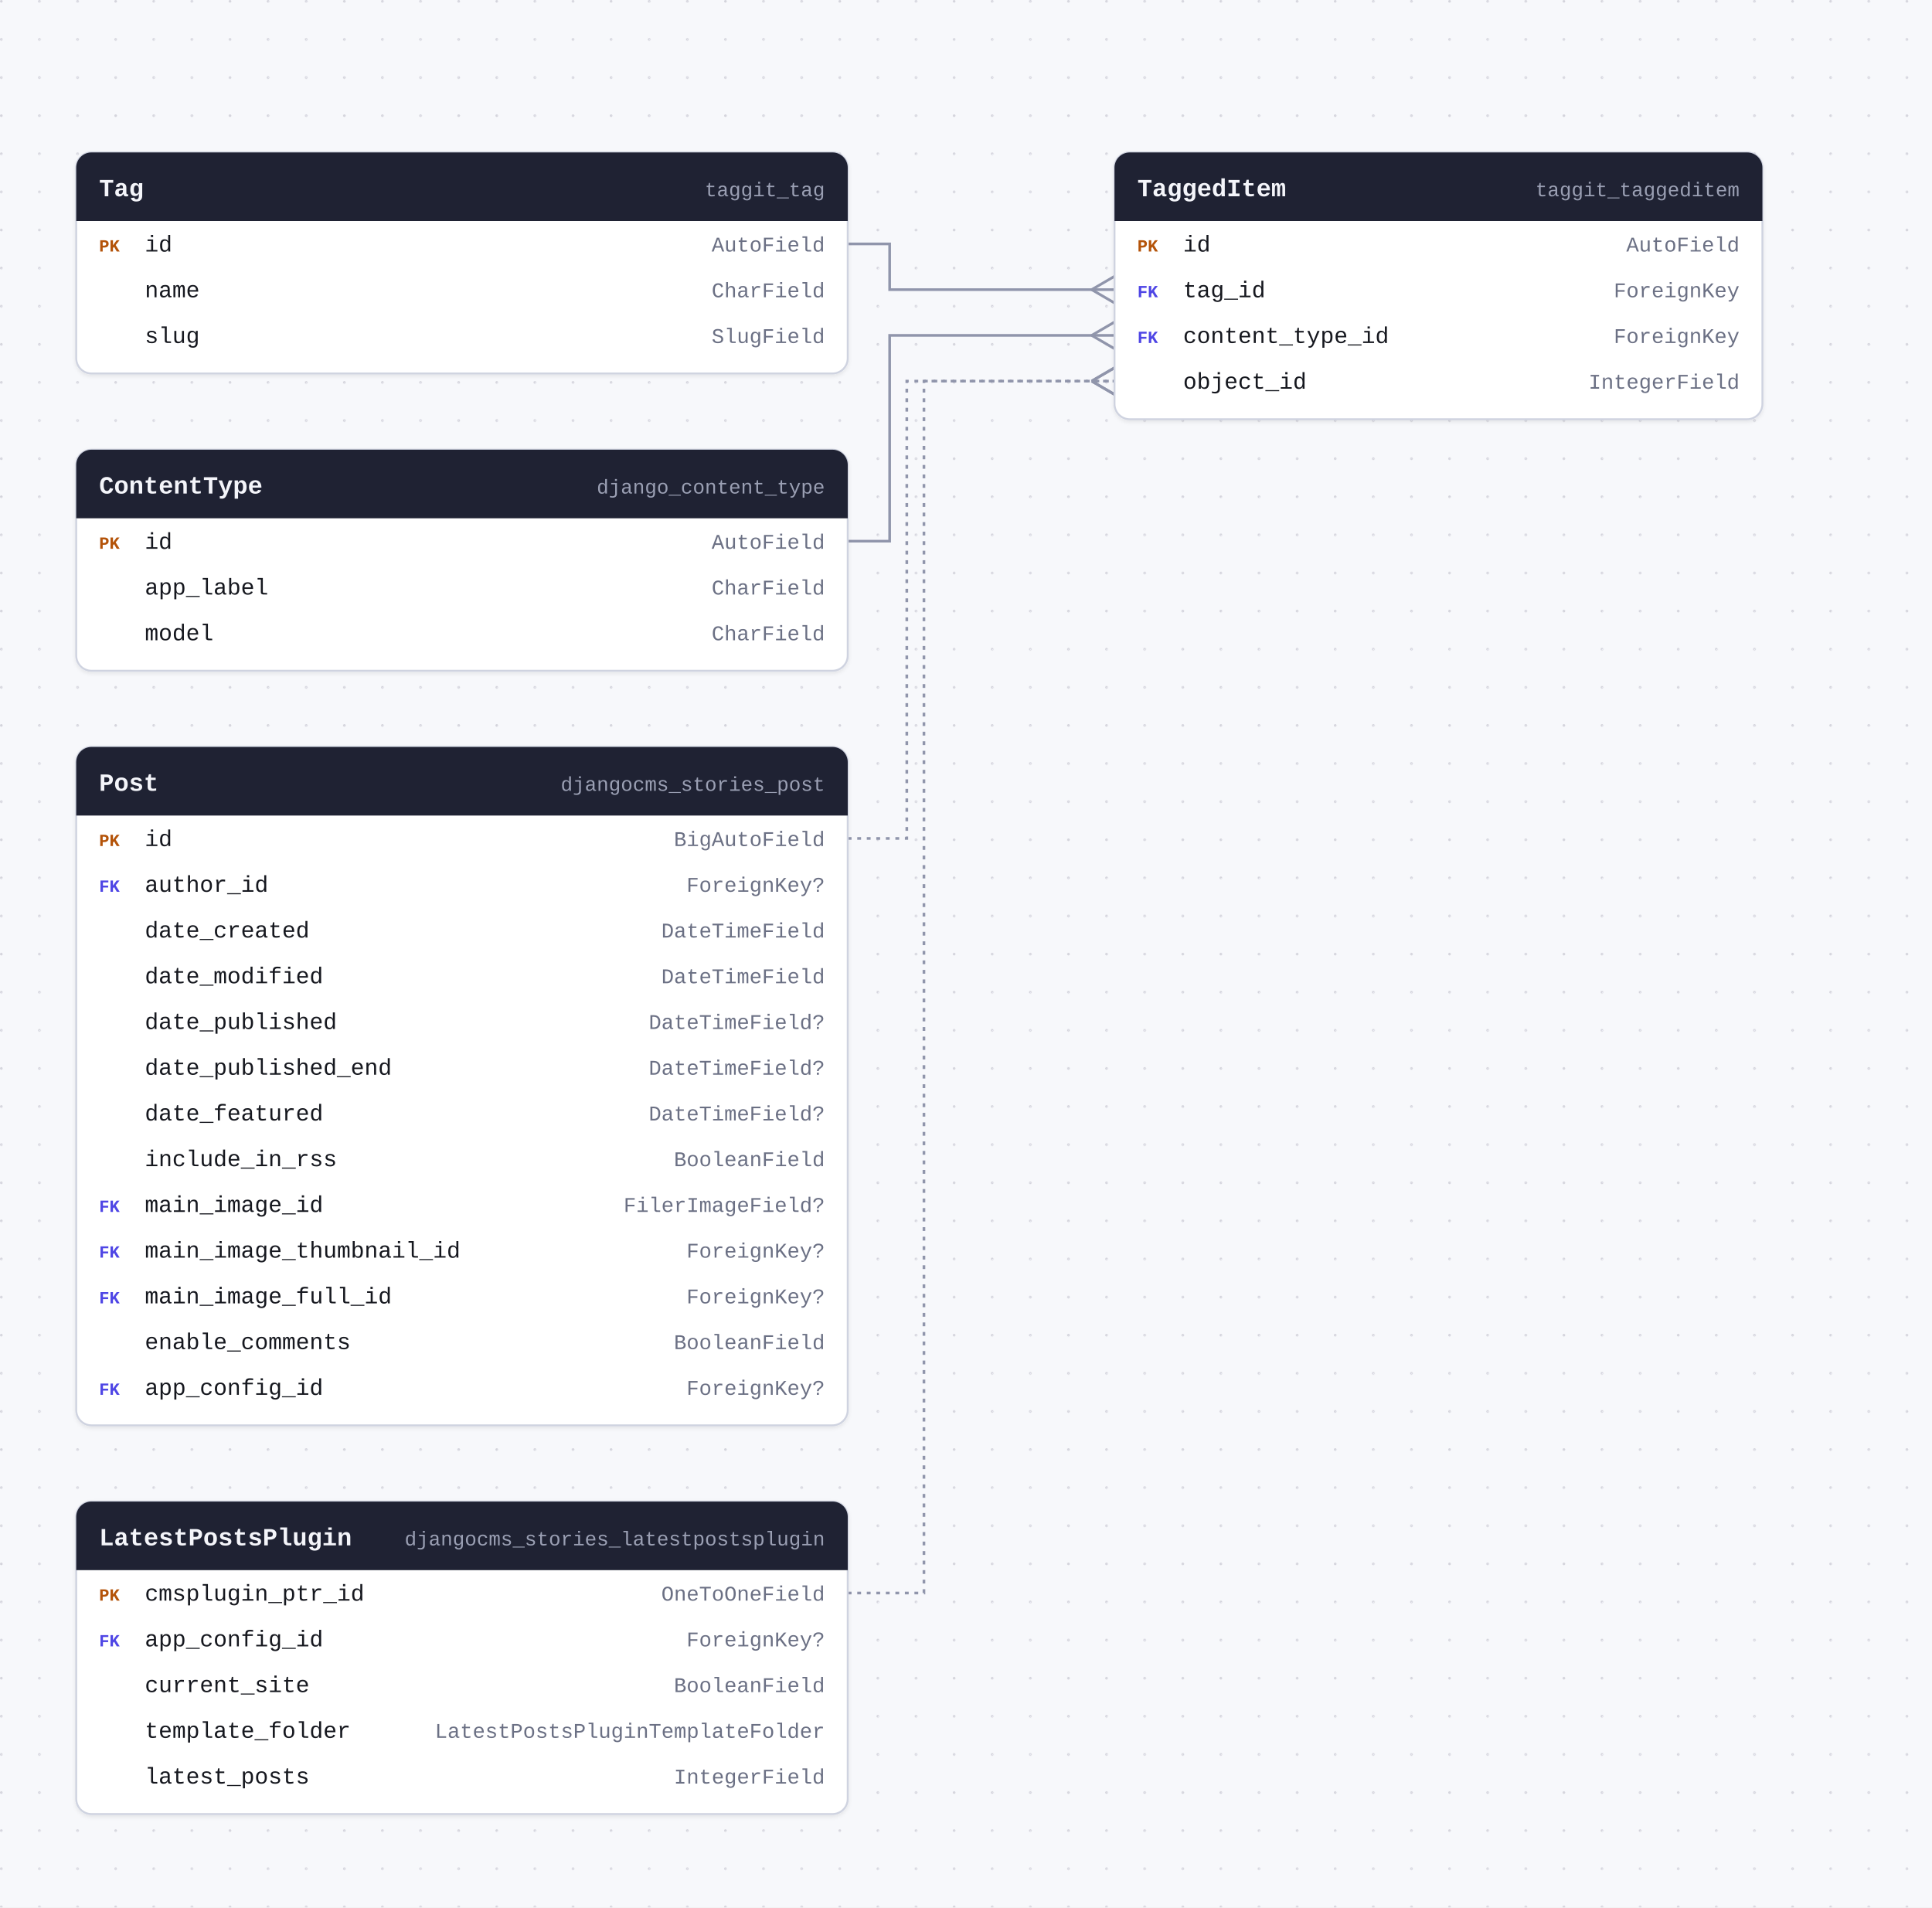
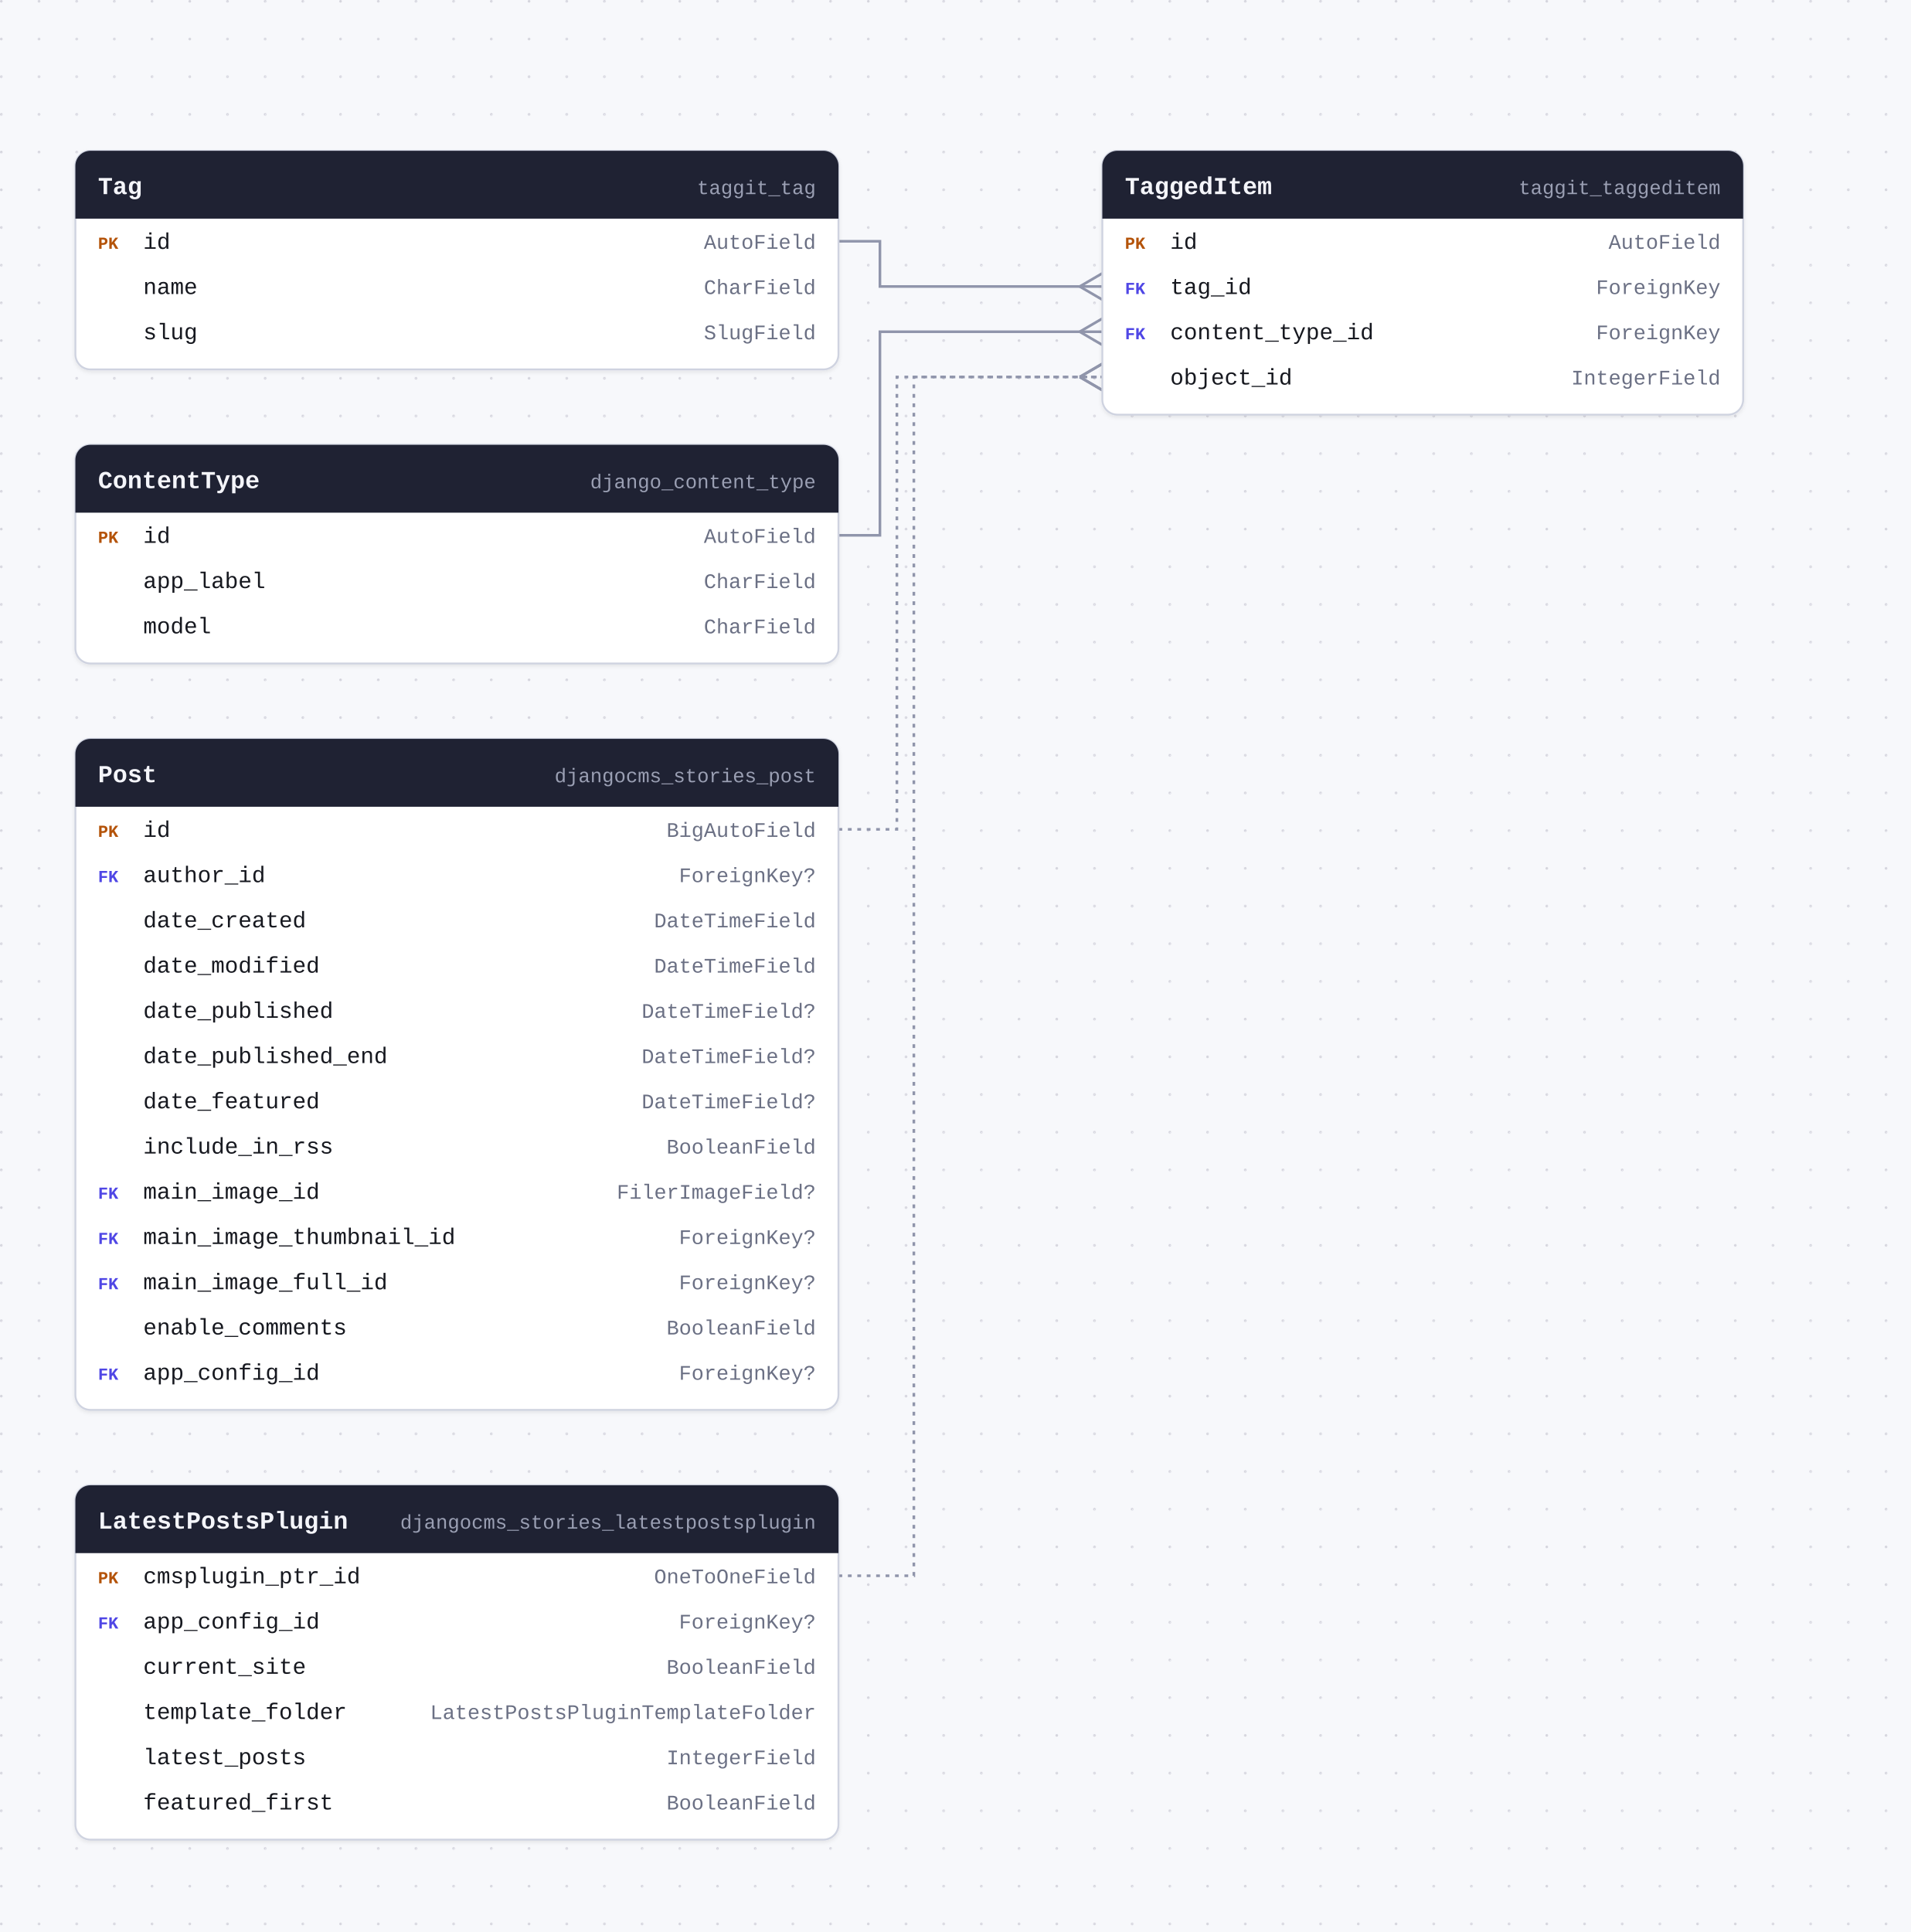
- <svg xmlns="http://www.w3.org/2000/svg" width="1013.87" height="1001" viewBox="0 -40 1013.87 1001">
+ <svg xmlns="http://www.w3.org/2000/svg" width="1013.87" height="1025" viewBox="0 -40 1013.87 1025">
  <defs>
    <pattern id="dots" width="20" height="20" patternUnits="userSpaceOnUse">
      <circle cx="0.7" cy="0.7" r="0.7" fill="#d4d4dc" />
    </pattern>
    <filter id="shadow" x="-5%" y="-5%" width="110%" height="115%">
      <feDropShadow dx="0" dy="1" stdDeviation="1" flood-color="#000000" flood-opacity="0.08" />
    </filter>
  </defs>
-   <rect y="-40" width="1013.87" height="1001" fill="#f7f8fb" />
-   <rect y="-40" width="1013.87" height="1001" fill="url(#dots)" />
+   <rect y="-40" width="1013.87" height="1025" fill="#f7f8fb" />
+   <rect y="-40" width="1013.87" height="1025" fill="url(#dots)" />
  <path class="relation-edge" d="M444.87 88 L466.87 88 L466.87 112 L584.87 112" fill="none" stroke="#9095ab" stroke-width="1.4" />
  <path d="M572.87 112 L584.87 105 M572.87 112 L584.87 119" fill="none" stroke="#9095ab" stroke-width="1.4" />
  <path class="relation-edge" d="M444.87 244 L466.87 244 L466.87 136 L584.87 136" fill="none" stroke="#9095ab" stroke-width="1.4" />
  <path d="M572.87 136 L584.87 129 M572.87 136 L584.87 143" fill="none" stroke="#9095ab" stroke-width="1.4" />
  <path class="relation-edge" d="M444.87 400 L475.87 400 L475.87 160 L584.87 160" fill="none" stroke="#9095ab" stroke-width="1.4" stroke-dasharray="2 3" />
  <path d="M572.87 160 L584.87 153 M572.87 160 L584.87 167" fill="none" stroke="#9095ab" stroke-width="1.4" />
  <path class="relation-edge" d="M444.87 796 L484.87 796 L484.87 160 L584.87 160" fill="none" stroke="#9095ab" stroke-width="1.4" stroke-dasharray="2 3" />
  <path d="M572.87 160 L584.87 153 M572.87 160 L584.87 167" fill="none" stroke="#9095ab" stroke-width="1.4" />
  <g class="model-node">
    <clipPath id="card-0">
      <rect x="40" y="40" width="404.87" height="116" rx="8" />
    </clipPath>
    <rect x="40" y="40" width="404.87" height="116" rx="8" fill="#ffffff" stroke="#cfd3e0" filter="url(#shadow)" />
    <rect x="40" y="40" width="404.87" height="36" fill="#1f2233" clip-path="url(#card-0)" />
    <text x="52" y="63" font-family="ui-monospace, SF Mono, Menlo, Consolas, Liberation Mono, DejaVu Sans Mono, monospace" font-size="13" font-weight="700" text-anchor="start" fill="#f4f5fa">Tag</text>
    <text x="432.87" y="63" font-family="ui-monospace, SF Mono, Menlo, Consolas, Liberation Mono, DejaVu Sans Mono, monospace" font-size="10.5" font-weight="400" text-anchor="end" fill="#9a9fb3">taggit_tag</text>
    <text x="52" y="92" font-family="ui-monospace, SF Mono, Menlo, Consolas, Liberation Mono, DejaVu Sans Mono, monospace" font-size="9" font-weight="700" text-anchor="start" fill="#b45309">PK</text>
    <text x="76" y="92" font-family="ui-monospace, SF Mono, Menlo, Consolas, Liberation Mono, DejaVu Sans Mono, monospace" font-size="12" font-weight="400" text-anchor="start" fill="#16181f">id</text>
    <text x="432.87" y="92" font-family="ui-monospace, SF Mono, Menlo, Consolas, Liberation Mono, DejaVu Sans Mono, monospace" font-size="11" font-weight="400" text-anchor="end" fill="#6b7084">AutoField</text>
    <text x="76" y="116" font-family="ui-monospace, SF Mono, Menlo, Consolas, Liberation Mono, DejaVu Sans Mono, monospace" font-size="12" font-weight="400" text-anchor="start" fill="#16181f">name</text>
    <text x="432.87" y="116" font-family="ui-monospace, SF Mono, Menlo, Consolas, Liberation Mono, DejaVu Sans Mono, monospace" font-size="11" font-weight="400" text-anchor="end" fill="#6b7084">CharField</text>
    <text x="76" y="140" font-family="ui-monospace, SF Mono, Menlo, Consolas, Liberation Mono, DejaVu Sans Mono, monospace" font-size="12" font-weight="400" text-anchor="start" fill="#16181f">slug</text>
    <text x="432.87" y="140" font-family="ui-monospace, SF Mono, Menlo, Consolas, Liberation Mono, DejaVu Sans Mono, monospace" font-size="11" font-weight="400" text-anchor="end" fill="#6b7084">SlugField</text>
  </g>
  <g class="model-node">
    <clipPath id="card-1">
      <rect x="40" y="196" width="404.87" height="116" rx="8" />
    </clipPath>
    <rect x="40" y="196" width="404.87" height="116" rx="8" fill="#ffffff" stroke="#cfd3e0" filter="url(#shadow)" />
    <rect x="40" y="196" width="404.87" height="36" fill="#1f2233" clip-path="url(#card-1)" />
    <text x="52" y="219" font-family="ui-monospace, SF Mono, Menlo, Consolas, Liberation Mono, DejaVu Sans Mono, monospace" font-size="13" font-weight="700" text-anchor="start" fill="#f4f5fa">ContentType</text>
    <text x="432.87" y="219" font-family="ui-monospace, SF Mono, Menlo, Consolas, Liberation Mono, DejaVu Sans Mono, monospace" font-size="10.5" font-weight="400" text-anchor="end" fill="#9a9fb3">django_content_type</text>
    <text x="52" y="248" font-family="ui-monospace, SF Mono, Menlo, Consolas, Liberation Mono, DejaVu Sans Mono, monospace" font-size="9" font-weight="700" text-anchor="start" fill="#b45309">PK</text>
    <text x="76" y="248" font-family="ui-monospace, SF Mono, Menlo, Consolas, Liberation Mono, DejaVu Sans Mono, monospace" font-size="12" font-weight="400" text-anchor="start" fill="#16181f">id</text>
    <text x="432.87" y="248" font-family="ui-monospace, SF Mono, Menlo, Consolas, Liberation Mono, DejaVu Sans Mono, monospace" font-size="11" font-weight="400" text-anchor="end" fill="#6b7084">AutoField</text>
    <text x="76" y="272" font-family="ui-monospace, SF Mono, Menlo, Consolas, Liberation Mono, DejaVu Sans Mono, monospace" font-size="12" font-weight="400" text-anchor="start" fill="#16181f">app_label</text>
    <text x="432.87" y="272" font-family="ui-monospace, SF Mono, Menlo, Consolas, Liberation Mono, DejaVu Sans Mono, monospace" font-size="11" font-weight="400" text-anchor="end" fill="#6b7084">CharField</text>
    <text x="76" y="296" font-family="ui-monospace, SF Mono, Menlo, Consolas, Liberation Mono, DejaVu Sans Mono, monospace" font-size="12" font-weight="400" text-anchor="start" fill="#16181f">model</text>
    <text x="432.87" y="296" font-family="ui-monospace, SF Mono, Menlo, Consolas, Liberation Mono, DejaVu Sans Mono, monospace" font-size="11" font-weight="400" text-anchor="end" fill="#6b7084">CharField</text>
  </g>
  <g class="model-node">
    <clipPath id="card-2">
      <rect x="40" y="352" width="404.87" height="356" rx="8" />
    </clipPath>
    <rect x="40" y="352" width="404.87" height="356" rx="8" fill="#ffffff" stroke="#cfd3e0" filter="url(#shadow)" />
    <rect x="40" y="352" width="404.87" height="36" fill="#1f2233" clip-path="url(#card-2)" />
    <text x="52" y="375" font-family="ui-monospace, SF Mono, Menlo, Consolas, Liberation Mono, DejaVu Sans Mono, monospace" font-size="13" font-weight="700" text-anchor="start" fill="#f4f5fa">Post</text>
    <text x="432.87" y="375" font-family="ui-monospace, SF Mono, Menlo, Consolas, Liberation Mono, DejaVu Sans Mono, monospace" font-size="10.5" font-weight="400" text-anchor="end" fill="#9a9fb3">djangocms_stories_post</text>
    <text x="52" y="404" font-family="ui-monospace, SF Mono, Menlo, Consolas, Liberation Mono, DejaVu Sans Mono, monospace" font-size="9" font-weight="700" text-anchor="start" fill="#b45309">PK</text>
    <text x="76" y="404" font-family="ui-monospace, SF Mono, Menlo, Consolas, Liberation Mono, DejaVu Sans Mono, monospace" font-size="12" font-weight="400" text-anchor="start" fill="#16181f">id</text>
    <text x="432.87" y="404" font-family="ui-monospace, SF Mono, Menlo, Consolas, Liberation Mono, DejaVu Sans Mono, monospace" font-size="11" font-weight="400" text-anchor="end" fill="#6b7084">BigAutoField</text>
    <text x="52" y="428" font-family="ui-monospace, SF Mono, Menlo, Consolas, Liberation Mono, DejaVu Sans Mono, monospace" font-size="9" font-weight="700" text-anchor="start" fill="#4f46e5">FK</text>
    <text x="76" y="428" font-family="ui-monospace, SF Mono, Menlo, Consolas, Liberation Mono, DejaVu Sans Mono, monospace" font-size="12" font-weight="400" text-anchor="start" fill="#16181f">author_id</text>
    <text x="432.87" y="428" font-family="ui-monospace, SF Mono, Menlo, Consolas, Liberation Mono, DejaVu Sans Mono, monospace" font-size="11" font-weight="400" text-anchor="end" fill="#6b7084">ForeignKey?</text>
    <text x="76" y="452" font-family="ui-monospace, SF Mono, Menlo, Consolas, Liberation Mono, DejaVu Sans Mono, monospace" font-size="12" font-weight="400" text-anchor="start" fill="#16181f">date_created</text>
    <text x="432.87" y="452" font-family="ui-monospace, SF Mono, Menlo, Consolas, Liberation Mono, DejaVu Sans Mono, monospace" font-size="11" font-weight="400" text-anchor="end" fill="#6b7084">DateTimeField</text>
    <text x="76" y="476" font-family="ui-monospace, SF Mono, Menlo, Consolas, Liberation Mono, DejaVu Sans Mono, monospace" font-size="12" font-weight="400" text-anchor="start" fill="#16181f">date_modified</text>
    <text x="432.87" y="476" font-family="ui-monospace, SF Mono, Menlo, Consolas, Liberation Mono, DejaVu Sans Mono, monospace" font-size="11" font-weight="400" text-anchor="end" fill="#6b7084">DateTimeField</text>
    <text x="76" y="500" font-family="ui-monospace, SF Mono, Menlo, Consolas, Liberation Mono, DejaVu Sans Mono, monospace" font-size="12" font-weight="400" text-anchor="start" fill="#16181f">date_published</text>
    <text x="432.87" y="500" font-family="ui-monospace, SF Mono, Menlo, Consolas, Liberation Mono, DejaVu Sans Mono, monospace" font-size="11" font-weight="400" text-anchor="end" fill="#6b7084">DateTimeField?</text>
    <text x="76" y="524" font-family="ui-monospace, SF Mono, Menlo, Consolas, Liberation Mono, DejaVu Sans Mono, monospace" font-size="12" font-weight="400" text-anchor="start" fill="#16181f">date_published_end</text>
    <text x="432.87" y="524" font-family="ui-monospace, SF Mono, Menlo, Consolas, Liberation Mono, DejaVu Sans Mono, monospace" font-size="11" font-weight="400" text-anchor="end" fill="#6b7084">DateTimeField?</text>
    <text x="76" y="548" font-family="ui-monospace, SF Mono, Menlo, Consolas, Liberation Mono, DejaVu Sans Mono, monospace" font-size="12" font-weight="400" text-anchor="start" fill="#16181f">date_featured</text>
    <text x="432.87" y="548" font-family="ui-monospace, SF Mono, Menlo, Consolas, Liberation Mono, DejaVu Sans Mono, monospace" font-size="11" font-weight="400" text-anchor="end" fill="#6b7084">DateTimeField?</text>
    <text x="76" y="572" font-family="ui-monospace, SF Mono, Menlo, Consolas, Liberation Mono, DejaVu Sans Mono, monospace" font-size="12" font-weight="400" text-anchor="start" fill="#16181f">include_in_rss</text>
    <text x="432.87" y="572" font-family="ui-monospace, SF Mono, Menlo, Consolas, Liberation Mono, DejaVu Sans Mono, monospace" font-size="11" font-weight="400" text-anchor="end" fill="#6b7084">BooleanField</text>
    <text x="52" y="596" font-family="ui-monospace, SF Mono, Menlo, Consolas, Liberation Mono, DejaVu Sans Mono, monospace" font-size="9" font-weight="700" text-anchor="start" fill="#4f46e5">FK</text>
    <text x="76" y="596" font-family="ui-monospace, SF Mono, Menlo, Consolas, Liberation Mono, DejaVu Sans Mono, monospace" font-size="12" font-weight="400" text-anchor="start" fill="#16181f">main_image_id</text>
    <text x="432.87" y="596" font-family="ui-monospace, SF Mono, Menlo, Consolas, Liberation Mono, DejaVu Sans Mono, monospace" font-size="11" font-weight="400" text-anchor="end" fill="#6b7084">FilerImageField?</text>
    <text x="52" y="620" font-family="ui-monospace, SF Mono, Menlo, Consolas, Liberation Mono, DejaVu Sans Mono, monospace" font-size="9" font-weight="700" text-anchor="start" fill="#4f46e5">FK</text>
    <text x="76" y="620" font-family="ui-monospace, SF Mono, Menlo, Consolas, Liberation Mono, DejaVu Sans Mono, monospace" font-size="12" font-weight="400" text-anchor="start" fill="#16181f">main_image_thumbnail_id</text>
    <text x="432.87" y="620" font-family="ui-monospace, SF Mono, Menlo, Consolas, Liberation Mono, DejaVu Sans Mono, monospace" font-size="11" font-weight="400" text-anchor="end" fill="#6b7084">ForeignKey?</text>
    <text x="52" y="644" font-family="ui-monospace, SF Mono, Menlo, Consolas, Liberation Mono, DejaVu Sans Mono, monospace" font-size="9" font-weight="700" text-anchor="start" fill="#4f46e5">FK</text>
    <text x="76" y="644" font-family="ui-monospace, SF Mono, Menlo, Consolas, Liberation Mono, DejaVu Sans Mono, monospace" font-size="12" font-weight="400" text-anchor="start" fill="#16181f">main_image_full_id</text>
    <text x="432.87" y="644" font-family="ui-monospace, SF Mono, Menlo, Consolas, Liberation Mono, DejaVu Sans Mono, monospace" font-size="11" font-weight="400" text-anchor="end" fill="#6b7084">ForeignKey?</text>
    <text x="76" y="668" font-family="ui-monospace, SF Mono, Menlo, Consolas, Liberation Mono, DejaVu Sans Mono, monospace" font-size="12" font-weight="400" text-anchor="start" fill="#16181f">enable_comments</text>
    <text x="432.87" y="668" font-family="ui-monospace, SF Mono, Menlo, Consolas, Liberation Mono, DejaVu Sans Mono, monospace" font-size="11" font-weight="400" text-anchor="end" fill="#6b7084">BooleanField</text>
    <text x="52" y="692" font-family="ui-monospace, SF Mono, Menlo, Consolas, Liberation Mono, DejaVu Sans Mono, monospace" font-size="9" font-weight="700" text-anchor="start" fill="#4f46e5">FK</text>
    <text x="76" y="692" font-family="ui-monospace, SF Mono, Menlo, Consolas, Liberation Mono, DejaVu Sans Mono, monospace" font-size="12" font-weight="400" text-anchor="start" fill="#16181f">app_config_id</text>
    <text x="432.87" y="692" font-family="ui-monospace, SF Mono, Menlo, Consolas, Liberation Mono, DejaVu Sans Mono, monospace" font-size="11" font-weight="400" text-anchor="end" fill="#6b7084">ForeignKey?</text>
  </g>
  <g class="model-node">
    <clipPath id="card-3">
-       <rect x="40" y="748" width="404.87" height="164" rx="8" />
+       <rect x="40" y="748" width="404.87" height="188" rx="8" />
    </clipPath>
-     <rect x="40" y="748" width="404.87" height="164" rx="8" fill="#ffffff" stroke="#cfd3e0" filter="url(#shadow)" />
+     <rect x="40" y="748" width="404.87" height="188" rx="8" fill="#ffffff" stroke="#cfd3e0" filter="url(#shadow)" />
    <rect x="40" y="748" width="404.87" height="36" fill="#1f2233" clip-path="url(#card-3)" />
    <text x="52" y="771" font-family="ui-monospace, SF Mono, Menlo, Consolas, Liberation Mono, DejaVu Sans Mono, monospace" font-size="13" font-weight="700" text-anchor="start" fill="#f4f5fa">LatestPostsPlugin</text>
    <text x="432.87" y="771" font-family="ui-monospace, SF Mono, Menlo, Consolas, Liberation Mono, DejaVu Sans Mono, monospace" font-size="10.5" font-weight="400" text-anchor="end" fill="#9a9fb3">djangocms_stories_latestpostsplugin</text>
    <text x="52" y="800" font-family="ui-monospace, SF Mono, Menlo, Consolas, Liberation Mono, DejaVu Sans Mono, monospace" font-size="9" font-weight="700" text-anchor="start" fill="#b45309">PK</text>
    <text x="76" y="800" font-family="ui-monospace, SF Mono, Menlo, Consolas, Liberation Mono, DejaVu Sans Mono, monospace" font-size="12" font-weight="400" text-anchor="start" fill="#16181f">cmsplugin_ptr_id</text>
    <text x="432.87" y="800" font-family="ui-monospace, SF Mono, Menlo, Consolas, Liberation Mono, DejaVu Sans Mono, monospace" font-size="11" font-weight="400" text-anchor="end" fill="#6b7084">OneToOneField</text>
    <text x="52" y="824" font-family="ui-monospace, SF Mono, Menlo, Consolas, Liberation Mono, DejaVu Sans Mono, monospace" font-size="9" font-weight="700" text-anchor="start" fill="#4f46e5">FK</text>
    <text x="76" y="824" font-family="ui-monospace, SF Mono, Menlo, Consolas, Liberation Mono, DejaVu Sans Mono, monospace" font-size="12" font-weight="400" text-anchor="start" fill="#16181f">app_config_id</text>
    <text x="432.87" y="824" font-family="ui-monospace, SF Mono, Menlo, Consolas, Liberation Mono, DejaVu Sans Mono, monospace" font-size="11" font-weight="400" text-anchor="end" fill="#6b7084">ForeignKey?</text>
    <text x="76" y="848" font-family="ui-monospace, SF Mono, Menlo, Consolas, Liberation Mono, DejaVu Sans Mono, monospace" font-size="12" font-weight="400" text-anchor="start" fill="#16181f">current_site</text>
    <text x="432.87" y="848" font-family="ui-monospace, SF Mono, Menlo, Consolas, Liberation Mono, DejaVu Sans Mono, monospace" font-size="11" font-weight="400" text-anchor="end" fill="#6b7084">BooleanField</text>
    <text x="76" y="872" font-family="ui-monospace, SF Mono, Menlo, Consolas, Liberation Mono, DejaVu Sans Mono, monospace" font-size="12" font-weight="400" text-anchor="start" fill="#16181f">template_folder</text>
    <text x="432.87" y="872" font-family="ui-monospace, SF Mono, Menlo, Consolas, Liberation Mono, DejaVu Sans Mono, monospace" font-size="11" font-weight="400" text-anchor="end" fill="#6b7084">LatestPostsPluginTemplateFolder</text>
    <text x="76" y="896" font-family="ui-monospace, SF Mono, Menlo, Consolas, Liberation Mono, DejaVu Sans Mono, monospace" font-size="12" font-weight="400" text-anchor="start" fill="#16181f">latest_posts</text>
    <text x="432.87" y="896" font-family="ui-monospace, SF Mono, Menlo, Consolas, Liberation Mono, DejaVu Sans Mono, monospace" font-size="11" font-weight="400" text-anchor="end" fill="#6b7084">IntegerField</text>
+     <text x="76" y="920" font-family="ui-monospace, SF Mono, Menlo, Consolas, Liberation Mono, DejaVu Sans Mono, monospace" font-size="12" font-weight="400" text-anchor="start" fill="#16181f">featured_first</text>
+     <text x="432.87" y="920" font-family="ui-monospace, SF Mono, Menlo, Consolas, Liberation Mono, DejaVu Sans Mono, monospace" font-size="11" font-weight="400" text-anchor="end" fill="#6b7084">BooleanField</text>
  </g>
  <g class="model-node">
    <clipPath id="card-4">
      <rect x="584.87" y="40" width="340" height="140" rx="8" />
    </clipPath>
    <rect x="584.87" y="40" width="340" height="140" rx="8" fill="#ffffff" stroke="#cfd3e0" filter="url(#shadow)" />
    <rect x="584.87" y="40" width="340" height="36" fill="#1f2233" clip-path="url(#card-4)" />
    <text x="596.87" y="63" font-family="ui-monospace, SF Mono, Menlo, Consolas, Liberation Mono, DejaVu Sans Mono, monospace" font-size="13" font-weight="700" text-anchor="start" fill="#f4f5fa">TaggedItem</text>
    <text x="912.87" y="63" font-family="ui-monospace, SF Mono, Menlo, Consolas, Liberation Mono, DejaVu Sans Mono, monospace" font-size="10.5" font-weight="400" text-anchor="end" fill="#9a9fb3">taggit_taggeditem</text>
    <text x="596.87" y="92" font-family="ui-monospace, SF Mono, Menlo, Consolas, Liberation Mono, DejaVu Sans Mono, monospace" font-size="9" font-weight="700" text-anchor="start" fill="#b45309">PK</text>
    <text x="620.87" y="92" font-family="ui-monospace, SF Mono, Menlo, Consolas, Liberation Mono, DejaVu Sans Mono, monospace" font-size="12" font-weight="400" text-anchor="start" fill="#16181f">id</text>
    <text x="912.87" y="92" font-family="ui-monospace, SF Mono, Menlo, Consolas, Liberation Mono, DejaVu Sans Mono, monospace" font-size="11" font-weight="400" text-anchor="end" fill="#6b7084">AutoField</text>
    <text x="596.87" y="116" font-family="ui-monospace, SF Mono, Menlo, Consolas, Liberation Mono, DejaVu Sans Mono, monospace" font-size="9" font-weight="700" text-anchor="start" fill="#4f46e5">FK</text>
    <text x="620.87" y="116" font-family="ui-monospace, SF Mono, Menlo, Consolas, Liberation Mono, DejaVu Sans Mono, monospace" font-size="12" font-weight="400" text-anchor="start" fill="#16181f">tag_id</text>
    <text x="912.87" y="116" font-family="ui-monospace, SF Mono, Menlo, Consolas, Liberation Mono, DejaVu Sans Mono, monospace" font-size="11" font-weight="400" text-anchor="end" fill="#6b7084">ForeignKey</text>
    <text x="596.87" y="140" font-family="ui-monospace, SF Mono, Menlo, Consolas, Liberation Mono, DejaVu Sans Mono, monospace" font-size="9" font-weight="700" text-anchor="start" fill="#4f46e5">FK</text>
    <text x="620.87" y="140" font-family="ui-monospace, SF Mono, Menlo, Consolas, Liberation Mono, DejaVu Sans Mono, monospace" font-size="12" font-weight="400" text-anchor="start" fill="#16181f">content_type_id</text>
    <text x="912.87" y="140" font-family="ui-monospace, SF Mono, Menlo, Consolas, Liberation Mono, DejaVu Sans Mono, monospace" font-size="11" font-weight="400" text-anchor="end" fill="#6b7084">ForeignKey</text>
    <text x="620.87" y="164" font-family="ui-monospace, SF Mono, Menlo, Consolas, Liberation Mono, DejaVu Sans Mono, monospace" font-size="12" font-weight="400" text-anchor="start" fill="#16181f">object_id</text>
    <text x="912.87" y="164" font-family="ui-monospace, SF Mono, Menlo, Consolas, Liberation Mono, DejaVu Sans Mono, monospace" font-size="11" font-weight="400" text-anchor="end" fill="#6b7084">IntegerField</text>
  </g>
</svg>
